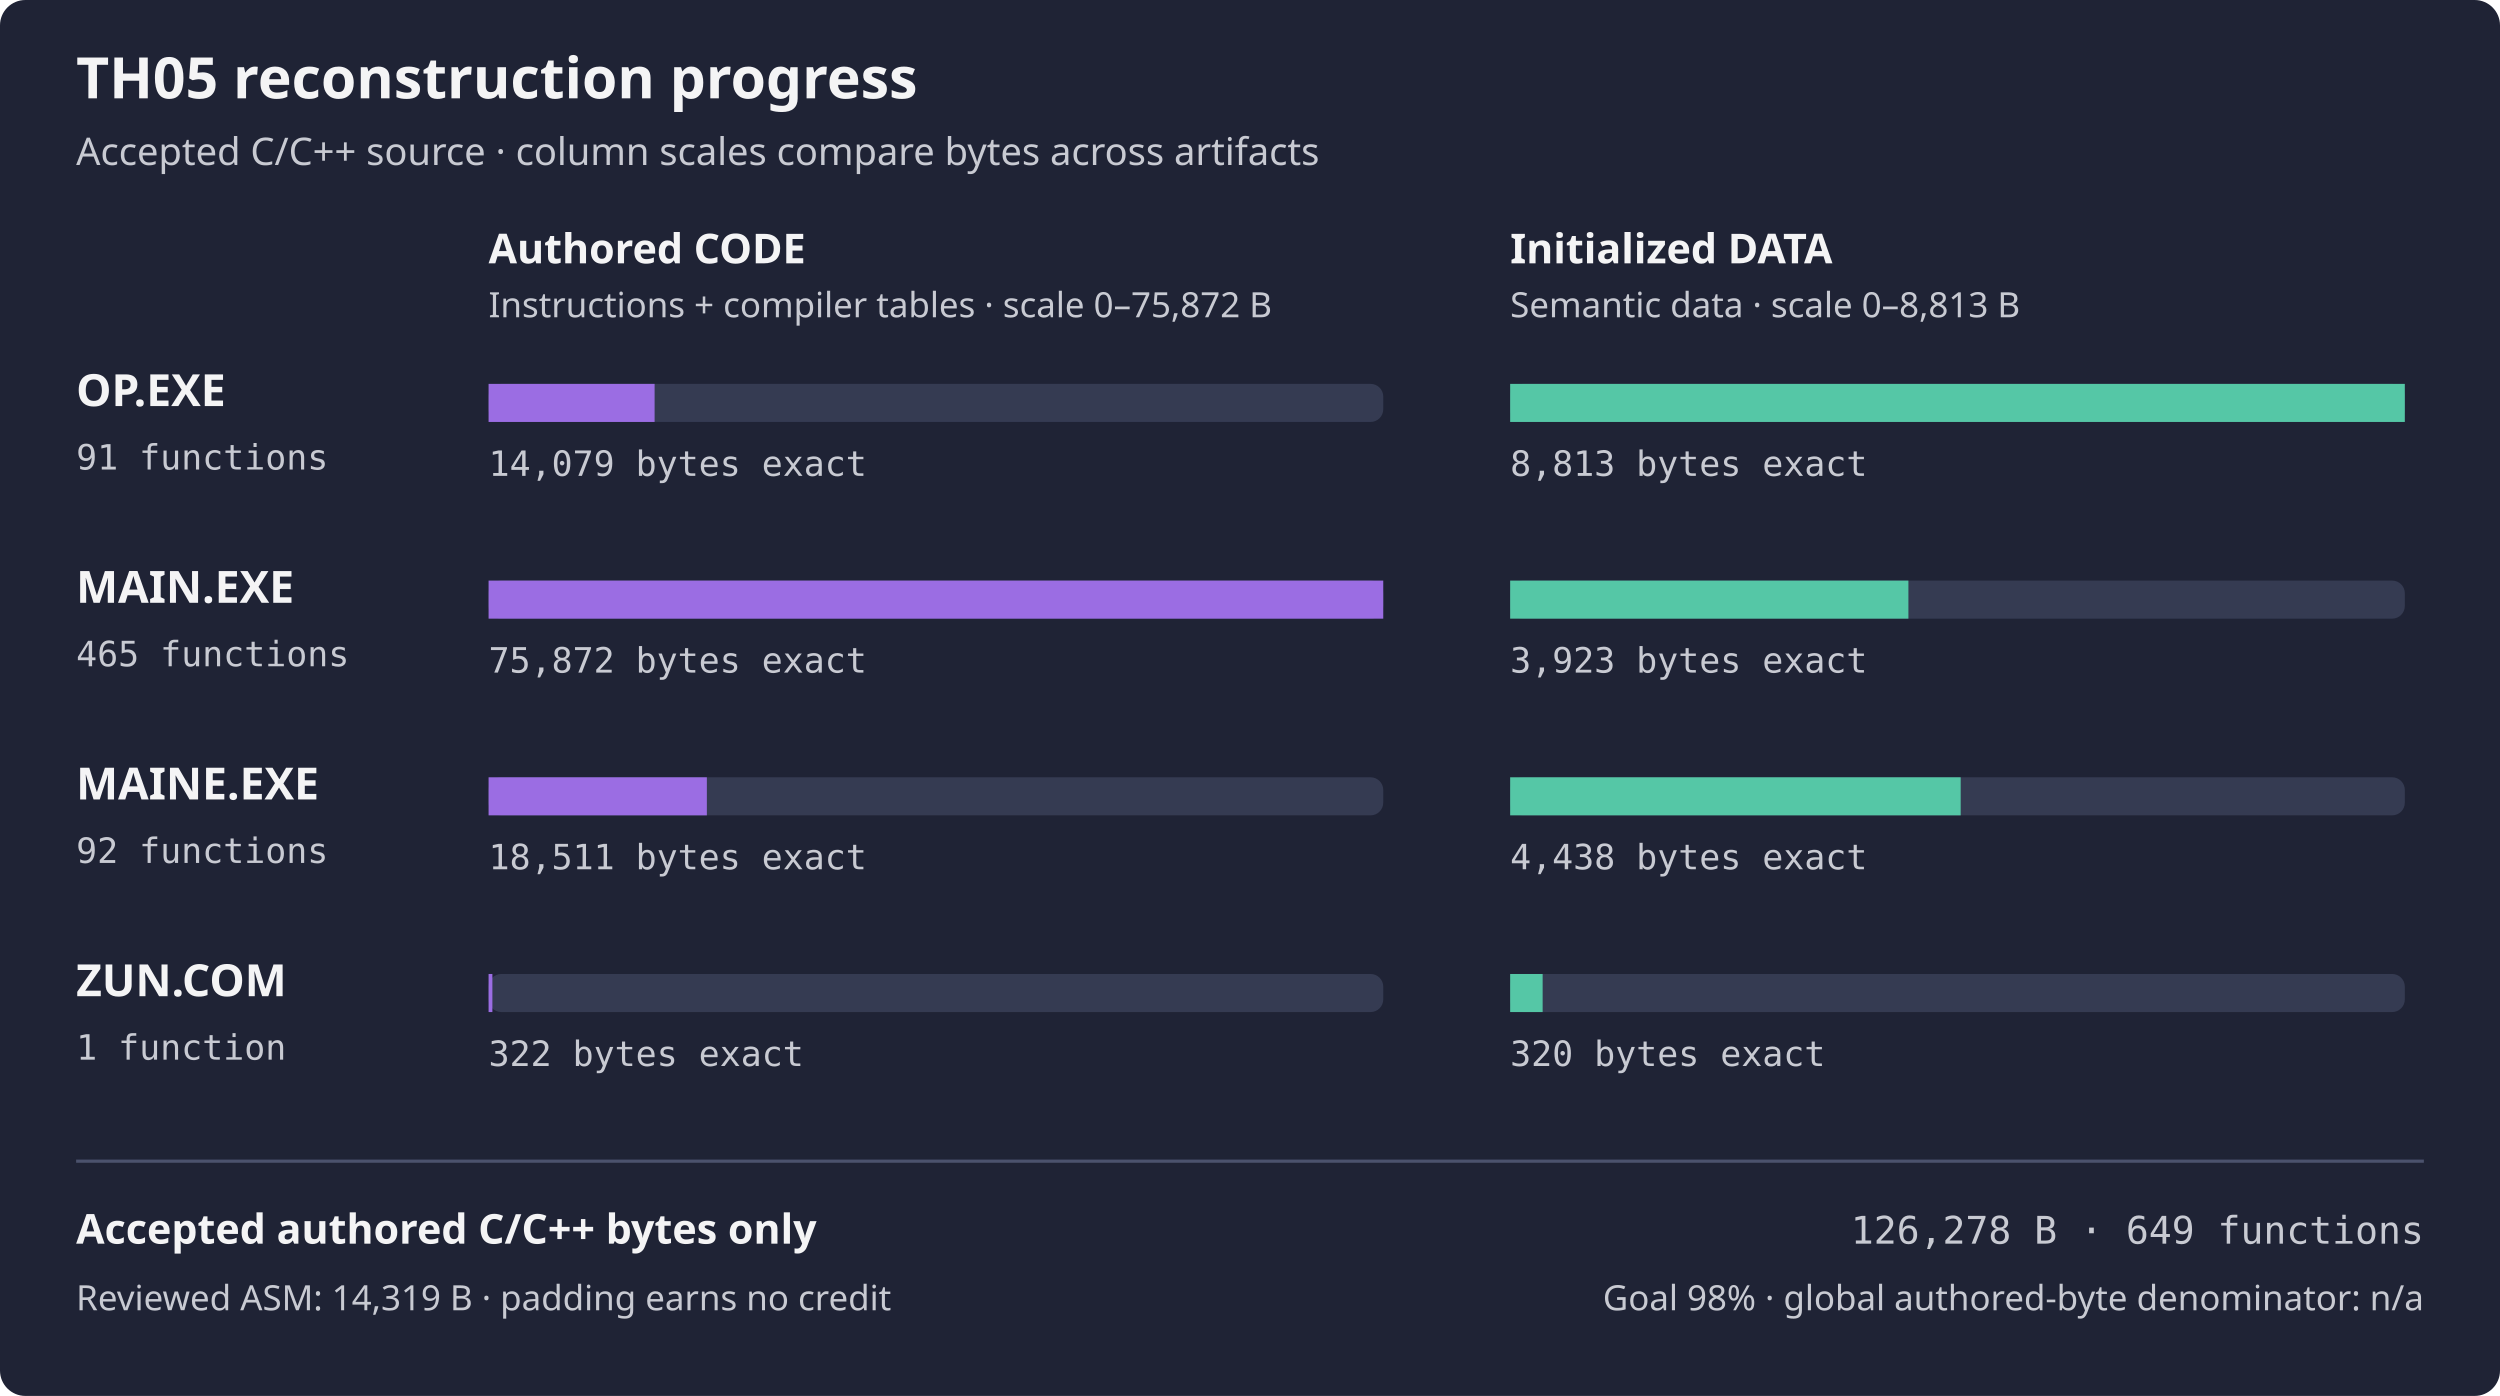
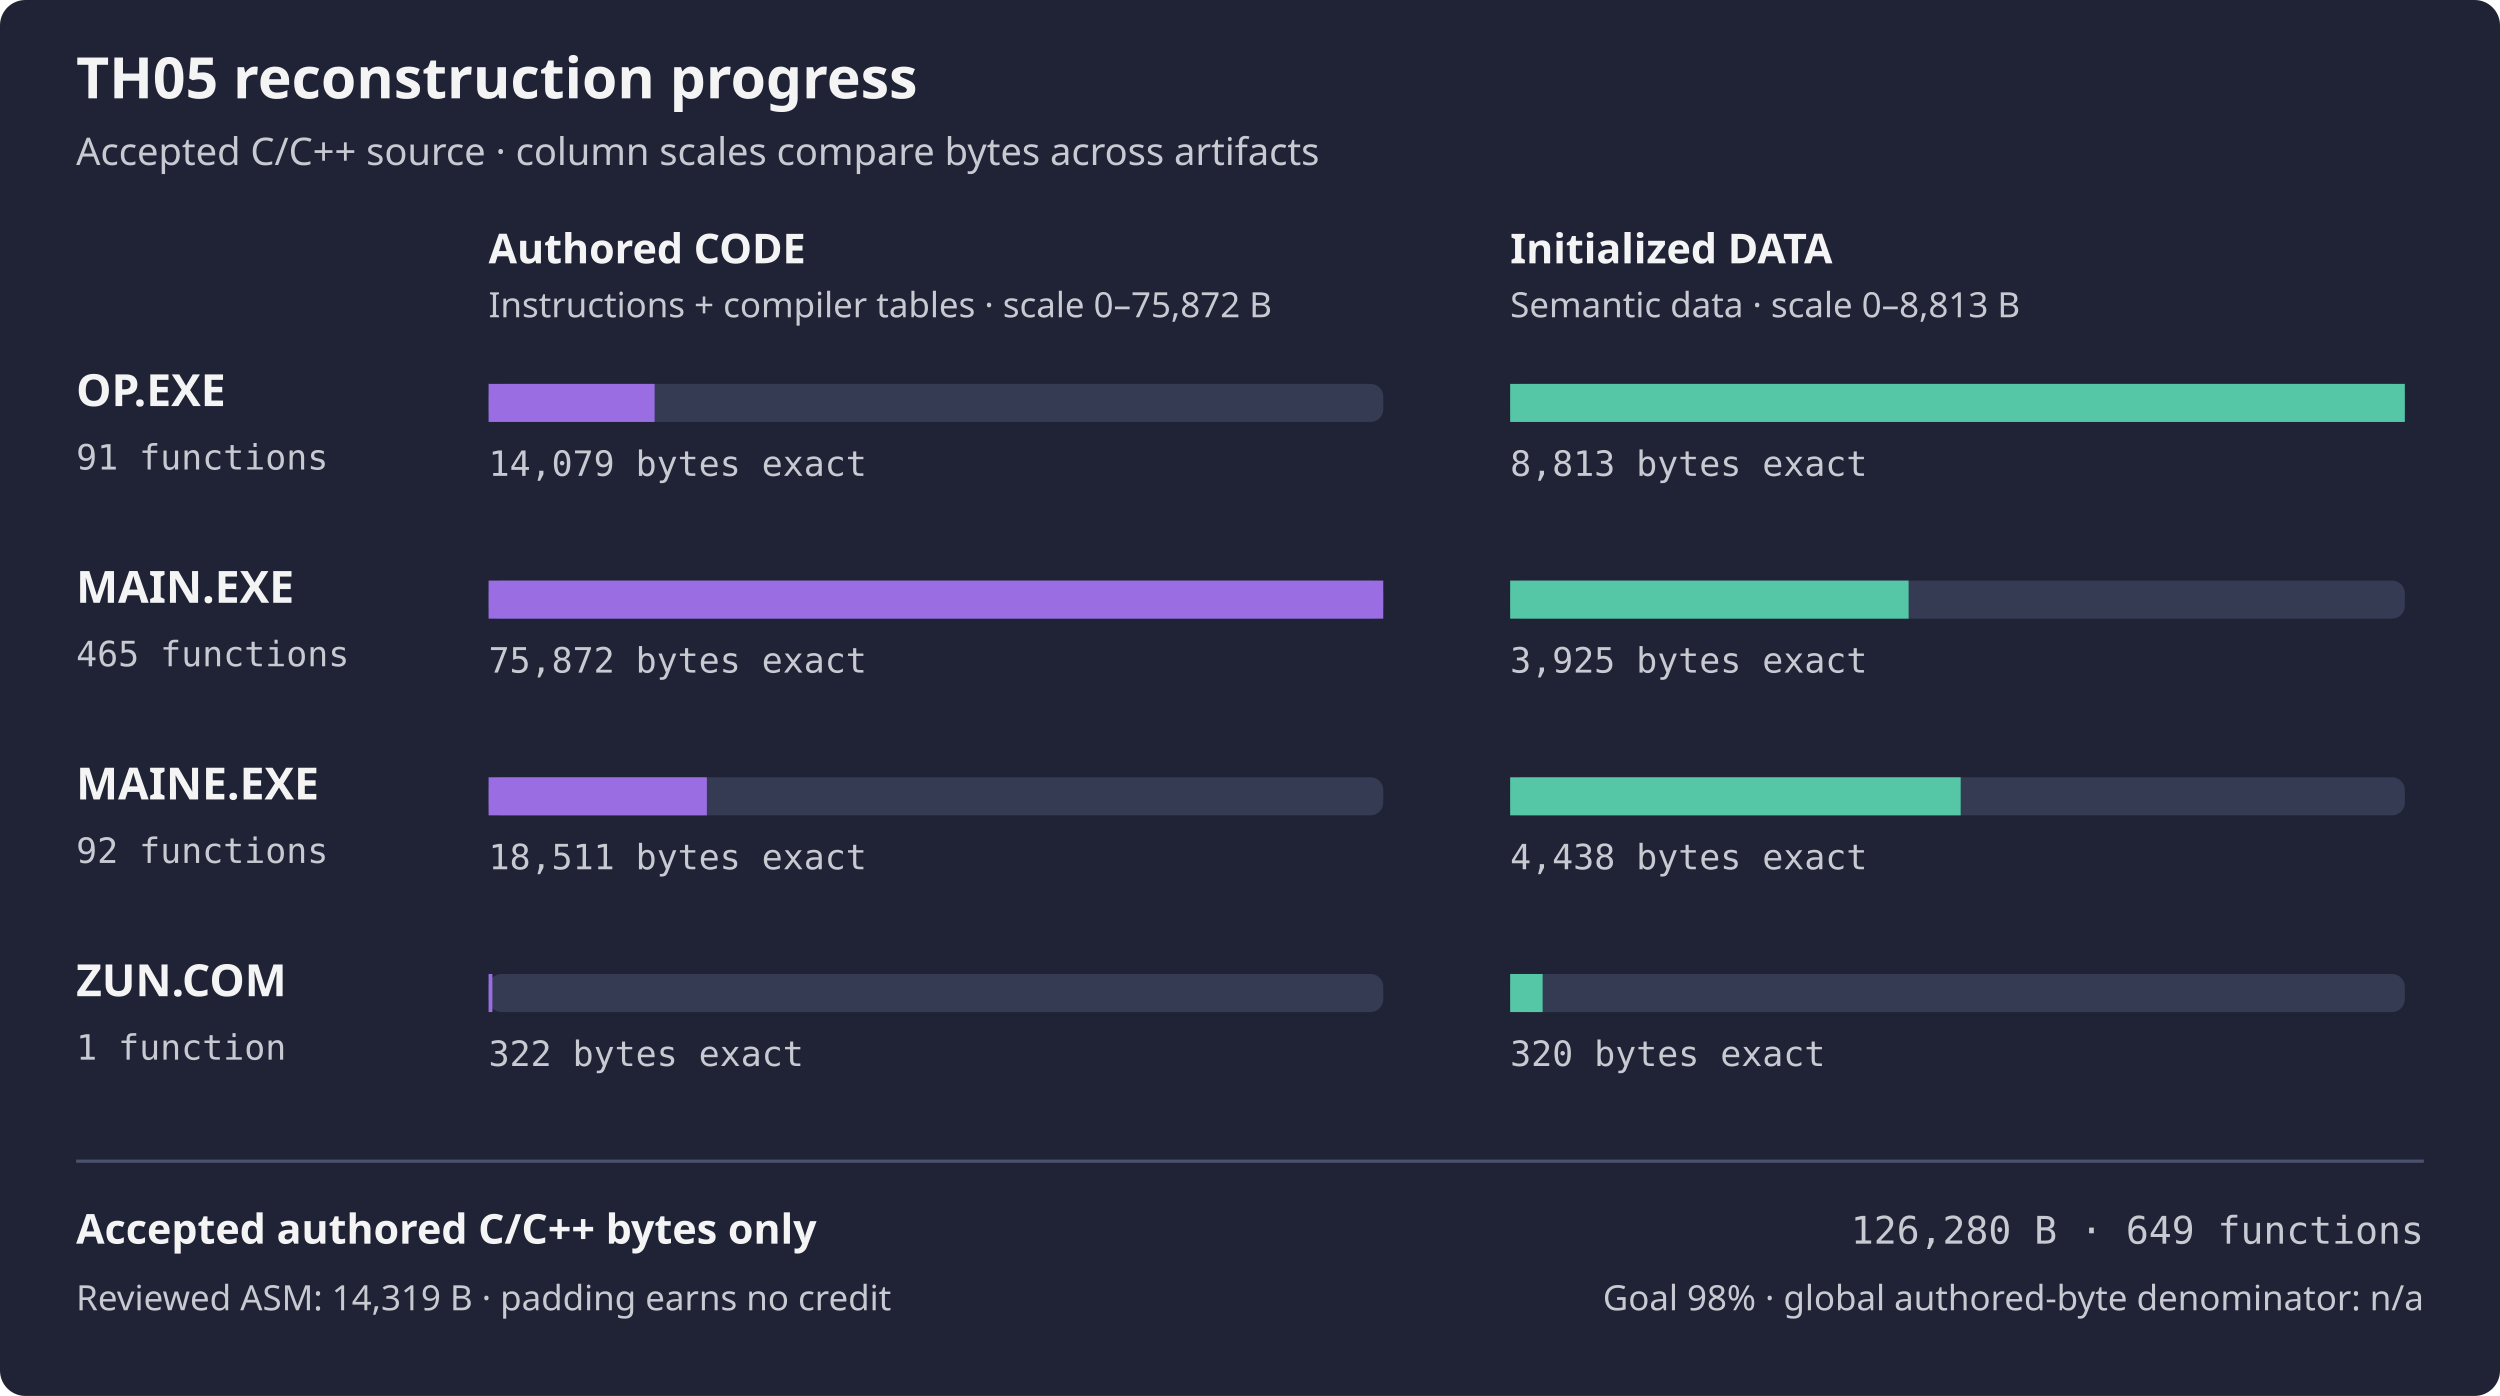
<svg xmlns="http://www.w3.org/2000/svg" width="788" height="440" viewBox="0 0 788 440" role="img" aria-labelledby="title desc">
  <rect width="788" height="440" rx="8" fill="#1f2335" />
  <text x="24" y="31" fill="#f4f4f5" font-family="sans-serif" font-size="18" font-weight="600">TH05 reconstruction progress</text>
  <text x="24" y="52" fill="#c8cad2" font-family="sans-serif" font-size="12">Accepted C/C++ source · column scales compare bytes across artifacts</text>
  <text x="154" y="83" fill="#f4f4f5" font-family="sans-serif" font-size="13" font-weight="600">Authored CODE</text>
  <text x="476" y="83" fill="#f4f4f5" font-family="sans-serif" font-size="13" font-weight="600">Initialized DATA</text>
  <text x="154" y="100" fill="#c8cad2" font-family="sans-serif" font-size="11">Instructions + compiler tables · scale 0–75,872 B</text>
  <text x="476" y="100" fill="#c8cad2" font-family="sans-serif" font-size="11">Semantic data · scale 0–8,813 B</text>
  <text x="24" y="128" fill="#f4f4f5" font-family="sans-serif" font-size="14" font-weight="600">OP.EXE</text>
  <text x="24" y="148" fill="#c8cad2" font-family="monospace" font-size="11">91 functions</text>
  <rect x="154" y="121" width="282" height="12" rx="4" fill="#353b52" />
  <rect x="154" y="121" width="52.33" height="12" fill="#9b6de3" />
  <rect x="476" y="121" width="282" height="12" rx="4" fill="#353b52" />
  <rect x="476" y="121" width="282.00" height="12" fill="#55c7a6" />
  <text x="154" y="150" fill="#c8cad2" font-family="monospace" font-size="11">14,079 bytes exact</text>
  <text x="476" y="150" fill="#c8cad2" font-family="monospace" font-size="11">8,813 bytes exact</text>
  <text x="24" y="190" fill="#f4f4f5" font-family="sans-serif" font-size="14" font-weight="600">MAIN.EXE</text>
  <text x="24" y="210" fill="#c8cad2" font-family="monospace" font-size="11">465 functions</text>
  <rect x="154" y="183" width="282" height="12" rx="4" fill="#353b52" />
  <rect x="154" y="183" width="282.00" height="12" fill="#9b6de3" />
  <rect x="476" y="183" width="282" height="12" rx="4" fill="#353b52" />
-   <rect x="476" y="183" width="125.53" height="12" fill="#55c7a6" />
+   <rect x="476" y="183" width="125.59" height="12" fill="#55c7a6" />
  <text x="154" y="212" fill="#c8cad2" font-family="monospace" font-size="11">75,872 bytes exact</text>
-   <text x="476" y="212" fill="#c8cad2" font-family="monospace" font-size="11">3,923 bytes exact</text>
+   <text x="476" y="212" fill="#c8cad2" font-family="monospace" font-size="11">3,925 bytes exact</text>
  <text x="24" y="252" fill="#f4f4f5" font-family="sans-serif" font-size="14" font-weight="600">MAINE.EXE</text>
  <text x="24" y="272" fill="#c8cad2" font-family="monospace" font-size="11">92 functions</text>
  <rect x="154" y="245" width="282" height="12" rx="4" fill="#353b52" />
  <rect x="154" y="245" width="68.80" height="12" fill="#9b6de3" />
  <rect x="476" y="245" width="282" height="12" rx="4" fill="#353b52" />
  <rect x="476" y="245" width="142.01" height="12" fill="#55c7a6" />
  <text x="154" y="274" fill="#c8cad2" font-family="monospace" font-size="11">18,511 bytes exact</text>
  <text x="476" y="274" fill="#c8cad2" font-family="monospace" font-size="11">4,438 bytes exact</text>
  <text x="24" y="314" fill="#f4f4f5" font-family="sans-serif" font-size="14" font-weight="600">ZUN.COM</text>
  <text x="24" y="334" fill="#c8cad2" font-family="monospace" font-size="11">1 function</text>
  <rect x="154" y="307" width="282" height="12" rx="4" fill="#353b52" />
  <rect x="154" y="307" width="1.20" height="12" fill="#9b6de3" />
  <rect x="476" y="307" width="282" height="12" rx="4" fill="#353b52" />
  <rect x="476" y="307" width="10.24" height="12" fill="#55c7a6" />
  <text x="154" y="336" fill="#c8cad2" font-family="monospace" font-size="11">322 bytes exact</text>
  <text x="476" y="336" fill="#c8cad2" font-family="monospace" font-size="11">320 bytes exact</text>
  <path d="M24 366 H764" stroke="#4b526d" />
  <text x="24" y="392" fill="#f4f4f5" font-family="sans-serif" font-size="13" font-weight="600">Accepted authored C/C++ bytes only</text>
-   <text x="764" y="392" fill="#c8cad2" font-family="monospace" text-anchor="end" font-size="12">126,278 B · 649 functions</text>
+   <text x="764" y="392" fill="#c8cad2" font-family="monospace" text-anchor="end" font-size="12">126,280 B · 649 functions</text>
  <text x="24" y="413" fill="#c8cad2" font-family="sans-serif" font-size="11">Reviewed ASM: 14,319 B · padding earns no credit</text>
  <text x="764" y="413" fill="#c8cad2" font-family="sans-serif" text-anchor="end" font-size="11">Goal 98% · global authored-byte denominator: n/a</text>
</svg>
